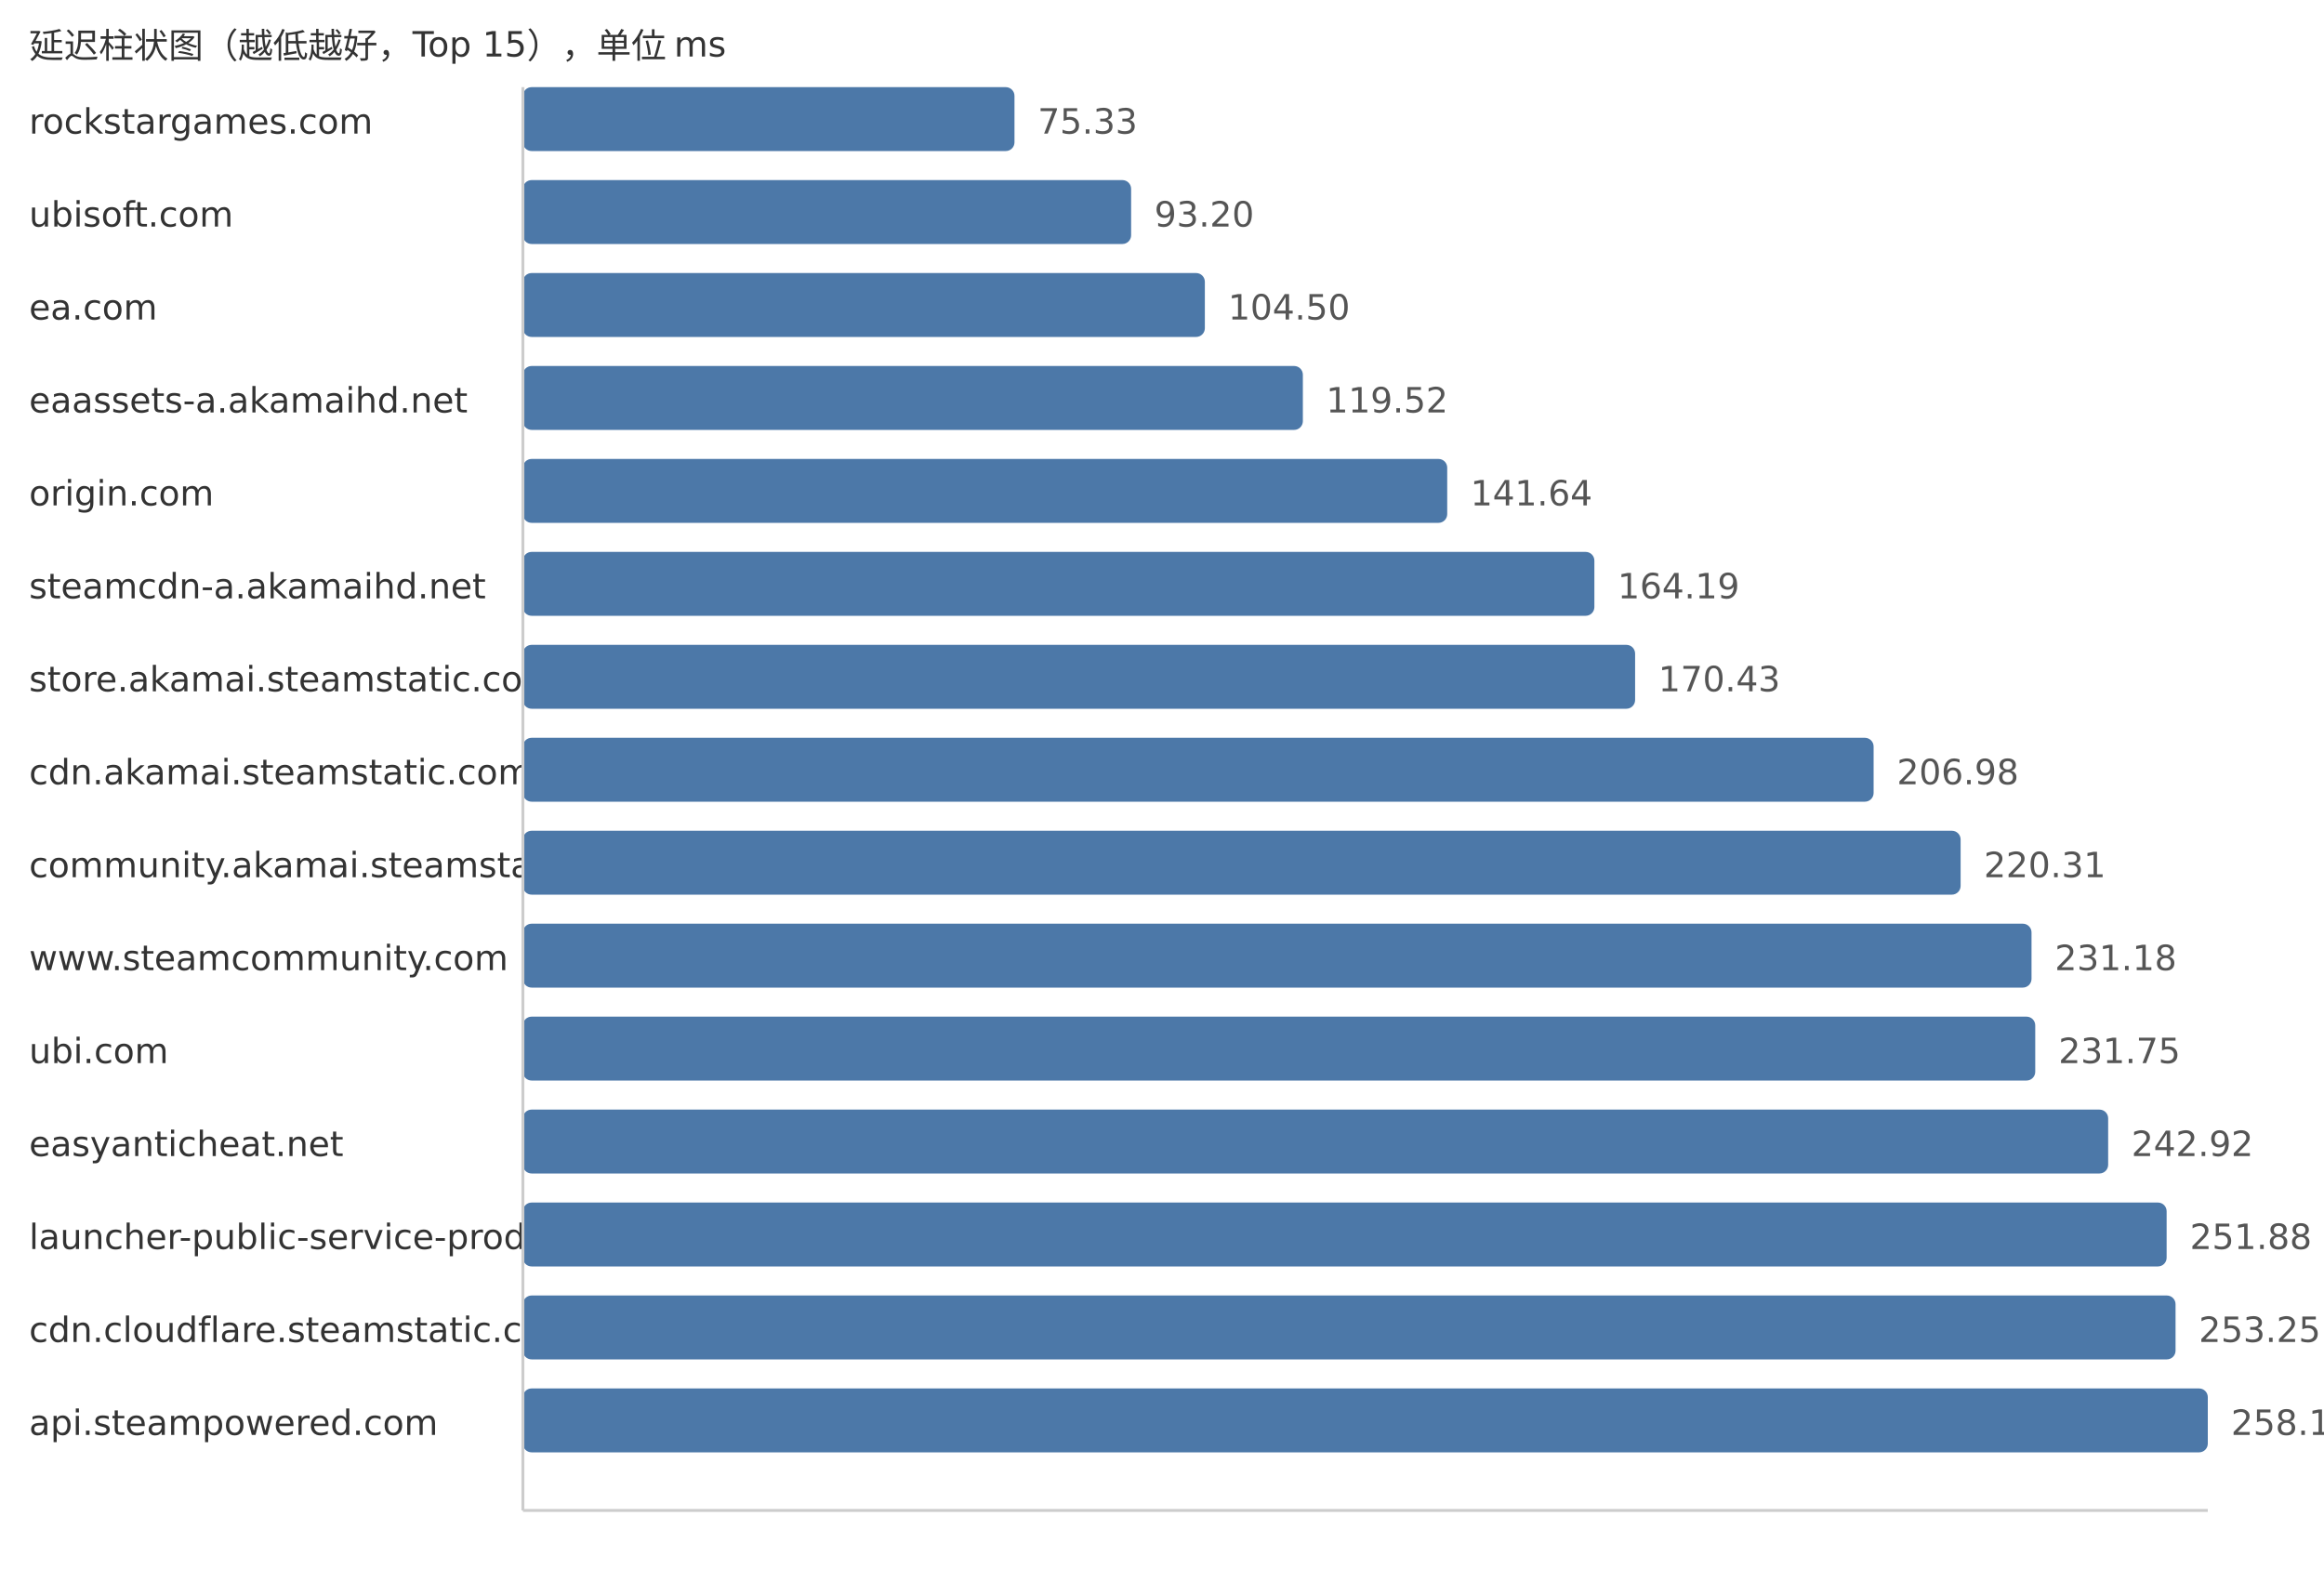
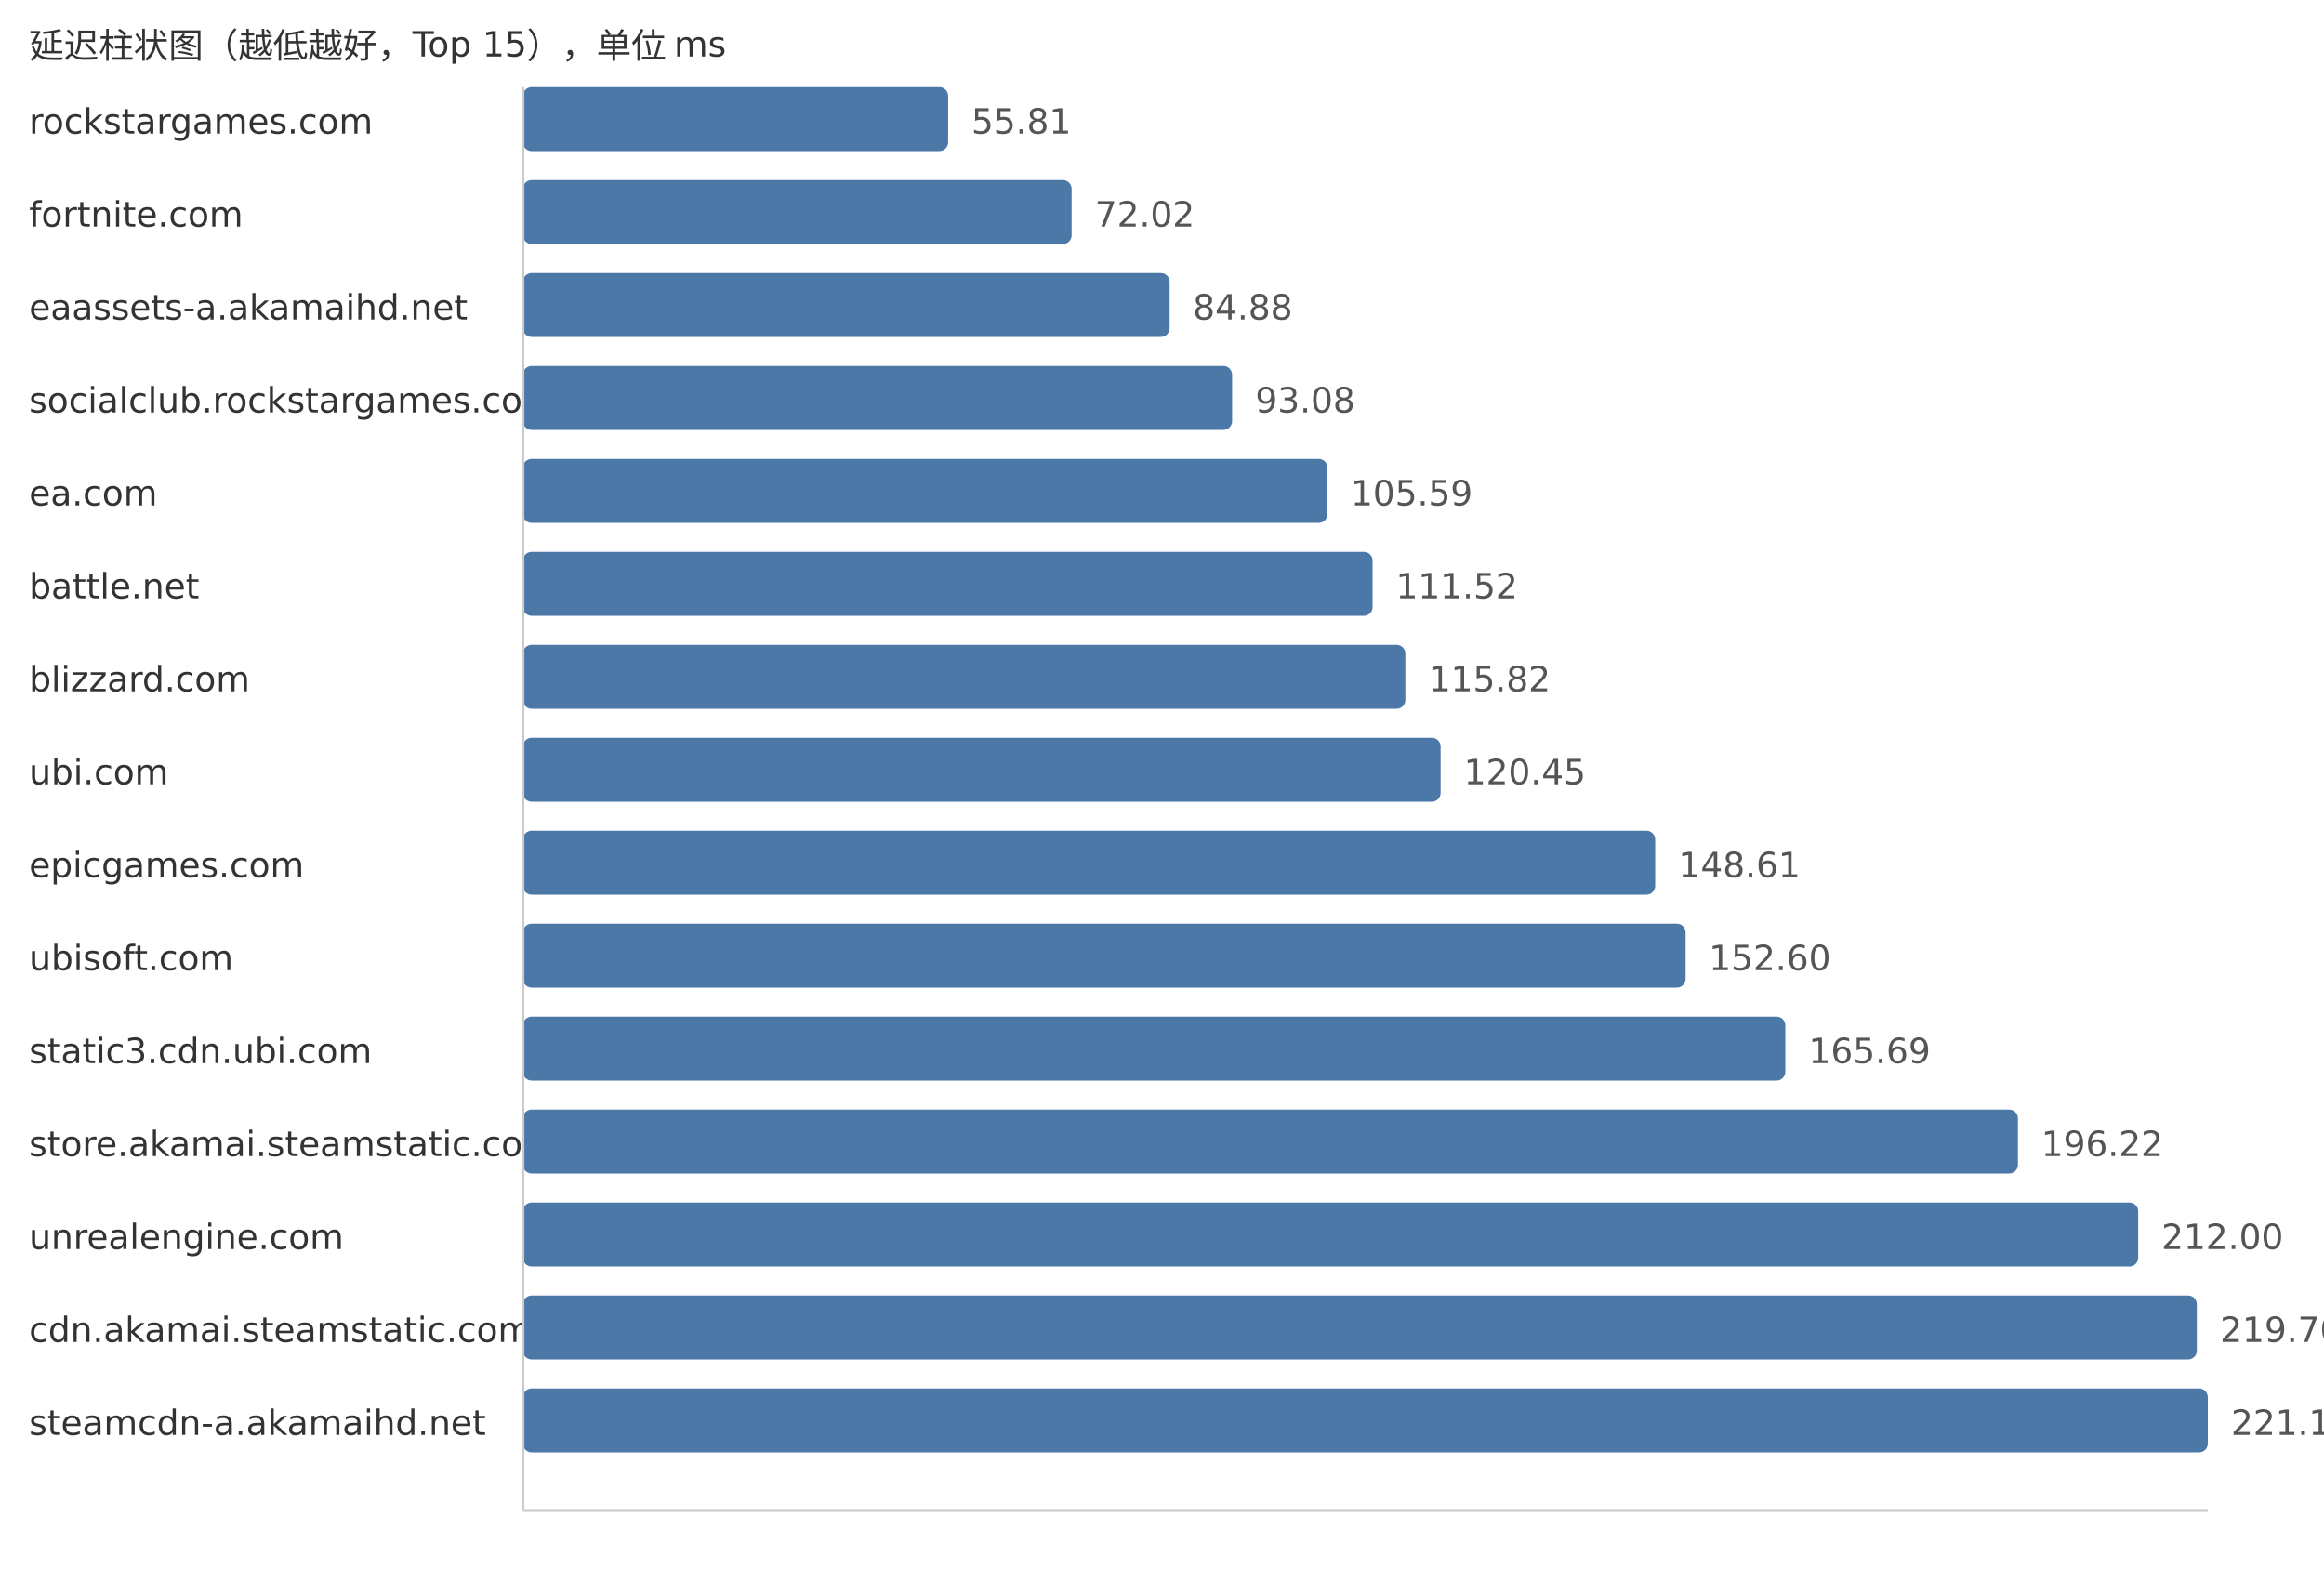
<svg xmlns="http://www.w3.org/2000/svg" width="800" height="540">
  <style> .label{font-family:DejaVu Sans,Verdana,Geneva,sans-serif;font-size:12px;fill:#333} .value{font-family:DejaVu Sans,Verdana,Geneva,sans-serif;font-size:12px;fill:#555} </style>
  <text x="10" y="20" class="label">延迟柱状图（越低越好，Top 15），单位 ms</text>
  <text x="10" y="46" class="label">rockstargames.com</text>
-   <rect x="180" y="30" width="169.22" height="22" fill="#4c78a8" rx="3" />
-   <text x="357.22" y="46" class="value">75.33</text>
-   <text x="10" y="78" class="label">ubisoft.com</text>
-   <rect x="180" y="62" width="209.37" height="22" fill="#4c78a8" rx="3" />
-   <text x="397.37" y="78" class="value">93.20</text>
-   <text x="10" y="110" class="label">ea.com</text>
-   <rect x="180" y="94" width="234.75" height="22" fill="#4c78a8" rx="3" />
-   <text x="422.75" y="110" class="value">104.50</text>
-   <text x="10" y="142" class="label">eaassets-a.akamaihd.net</text>
-   <rect x="180" y="126" width="268.49" height="22" fill="#4c78a8" rx="3" />
-   <text x="456.49" y="142" class="value">119.52</text>
-   <text x="10" y="174" class="label">origin.com</text>
-   <rect x="180" y="158" width="318.18" height="22" fill="#4c78a8" rx="3" />
-   <text x="506.18" y="174" class="value">141.64</text>
-   <text x="10" y="206" class="label">steamcdn-a.akamaihd.net</text>
-   <rect x="180" y="190" width="368.84" height="22" fill="#4c78a8" rx="3" />
-   <text x="556.84" y="206" class="value">164.19</text>
-   <text x="10" y="238" class="label">store.akamai.steamstatic.com</text>
-   <rect x="180" y="222" width="382.86" height="22" fill="#4c78a8" rx="3" />
-   <text x="570.86" y="238" class="value">170.43</text>
-   <text x="10" y="270" class="label">cdn.akamai.steamstatic.com</text>
-   <rect x="180" y="254" width="464.96" height="22" fill="#4c78a8" rx="3" />
-   <text x="652.96" y="270" class="value">206.98</text>
-   <text x="10" y="302" class="label">community.akamai.steamstatic.com</text>
-   <rect x="180" y="286" width="494.91" height="22" fill="#4c78a8" rx="3" />
-   <text x="682.91" y="302" class="value">220.31</text>
-   <text x="10" y="334" class="label">www.steamcommunity.com</text>
-   <rect x="180" y="318" width="519.32" height="22" fill="#4c78a8" rx="3" />
-   <text x="707.32" y="334" class="value">231.18</text>
-   <text x="10" y="366" class="label">ubi.com</text>
-   <rect x="180" y="350" width="520.6" height="22" fill="#4c78a8" rx="3" />
-   <text x="708.6" y="366" class="value">231.75</text>
-   <text x="10" y="398" class="label">easyanticheat.net</text>
-   <rect x="180" y="382" width="545.7" height="22" fill="#4c78a8" rx="3" />
-   <text x="733.7" y="398" class="value">242.92</text>
-   <text x="10" y="430" class="label">launcher-public-service-prod06.ol.epicgames.com</text>
-   <rect x="180" y="414" width="565.83" height="22" fill="#4c78a8" rx="3" />
-   <text x="753.83" y="430" class="value">251.88</text>
-   <text x="10" y="462" class="label">cdn.cloudflare.steamstatic.com</text>
-   <rect x="180" y="446" width="568.9" height="22" fill="#4c78a8" rx="3" />
-   <text x="756.9" y="462" class="value">253.25</text>
-   <text x="10" y="494" class="label">api.steampowered.com</text>
+   <rect x="180" y="30" width="146.38" height="22" fill="#4c78a8" rx="3" />
+   <text x="334.38" y="46" class="value">55.81</text>
+   <text x="10" y="78" class="label">fortnite.com</text>
+   <rect x="180" y="62" width="188.89" height="22" fill="#4c78a8" rx="3" />
+   <text x="376.89" y="78" class="value">72.02</text>
+   <text x="10" y="110" class="label">eaassets-a.akamaihd.net</text>
+   <rect x="180" y="94" width="222.62" height="22" fill="#4c78a8" rx="3" />
+   <text x="410.62" y="110" class="value">84.88</text>
+   <text x="10" y="142" class="label">socialclub.rockstargames.com</text>
+   <rect x="180" y="126" width="244.13" height="22" fill="#4c78a8" rx="3" />
+   <text x="432.13" y="142" class="value">93.08</text>
+   <text x="10" y="174" class="label">ea.com</text>
+   <rect x="180" y="158" width="276.94" height="22" fill="#4c78a8" rx="3" />
+   <text x="464.94" y="174" class="value">105.59</text>
+   <text x="10" y="206" class="label">battle.net</text>
+   <rect x="180" y="190" width="292.49" height="22" fill="#4c78a8" rx="3" />
+   <text x="480.49" y="206" class="value">111.52</text>
+   <text x="10" y="238" class="label">blizzard.com</text>
+   <rect x="180" y="222" width="303.77" height="22" fill="#4c78a8" rx="3" />
+   <text x="491.77" y="238" class="value">115.82</text>
+   <text x="10" y="270" class="label">ubi.com</text>
+   <rect x="180" y="254" width="315.91" height="22" fill="#4c78a8" rx="3" />
+   <text x="503.91" y="270" class="value">120.45</text>
+   <text x="10" y="302" class="label">epicgames.com</text>
+   <rect x="180" y="286" width="389.77" height="22" fill="#4c78a8" rx="3" />
+   <text x="577.77" y="302" class="value">148.61</text>
+   <text x="10" y="334" class="label">ubisoft.com</text>
+   <rect x="180" y="318" width="400.24" height="22" fill="#4c78a8" rx="3" />
+   <text x="588.24" y="334" class="value">152.60</text>
+   <text x="10" y="366" class="label">static3.cdn.ubi.com</text>
+   <rect x="180" y="350" width="434.57" height="22" fill="#4c78a8" rx="3" />
+   <text x="622.57" y="366" class="value">165.69</text>
+   <text x="10" y="398" class="label">store.akamai.steamstatic.com</text>
+   <rect x="180" y="382" width="514.64" height="22" fill="#4c78a8" rx="3" />
+   <text x="702.64" y="398" class="value">196.22</text>
+   <text x="10" y="430" class="label">unrealengine.com</text>
+   <rect x="180" y="414" width="556.03" height="22" fill="#4c78a8" rx="3" />
+   <text x="744.03" y="430" class="value">212.00</text>
+   <text x="10" y="462" class="label">cdn.akamai.steamstatic.com</text>
+   <rect x="180" y="446" width="576.22" height="22" fill="#4c78a8" rx="3" />
+   <text x="764.22" y="462" class="value">219.70</text>
+   <text x="10" y="494" class="label">steamcdn-a.akamaihd.net</text>
  <rect x="180" y="478" width="580.0" height="22" fill="#4c78a8" rx="3" />
-   <text x="768.0" y="494" class="value">258.19</text>
+   <text x="768.0" y="494" class="value">221.14</text>
  <line x1="180" y1="30" x2="180" y2="520" stroke="#ccc" />
  <line x1="180" y1="520" x2="760" y2="520" stroke="#ccc" />
</svg>
